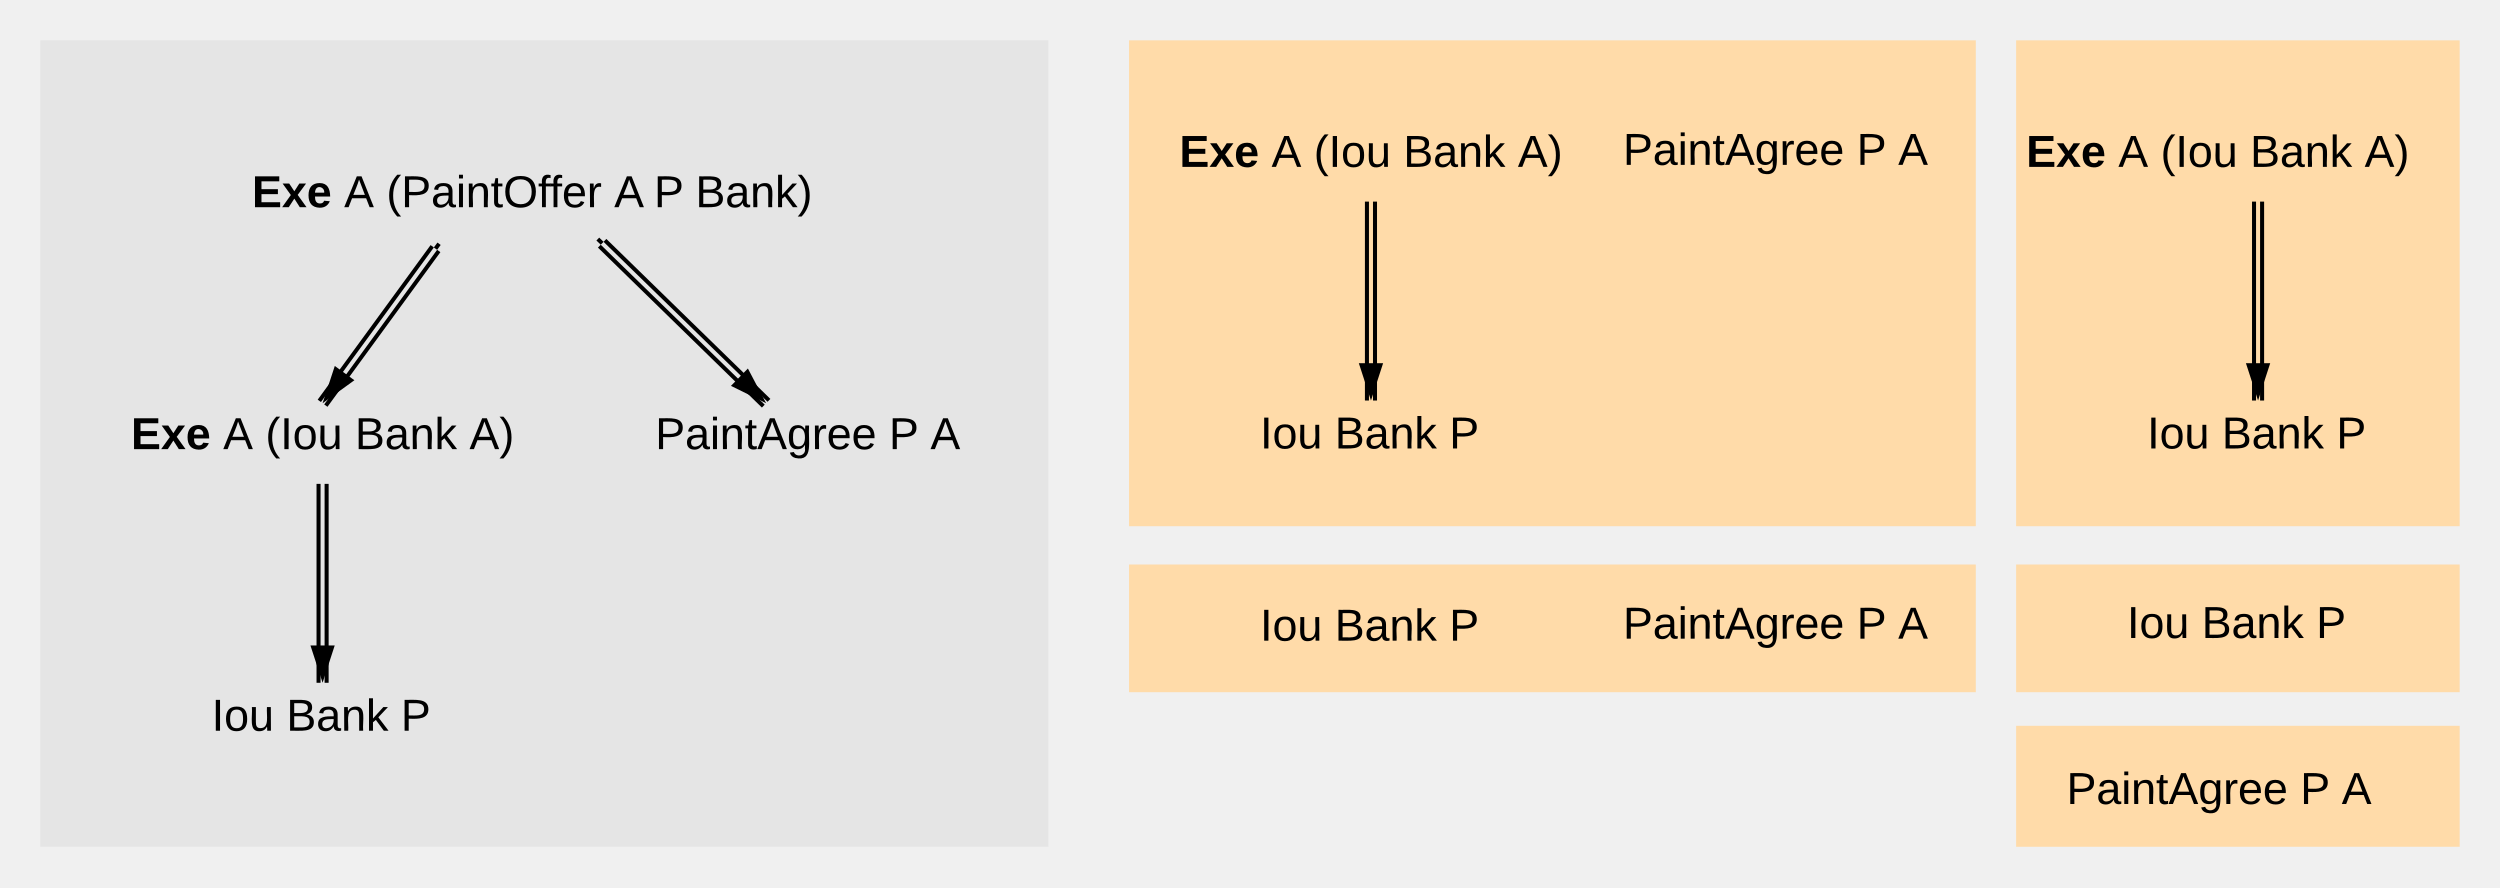
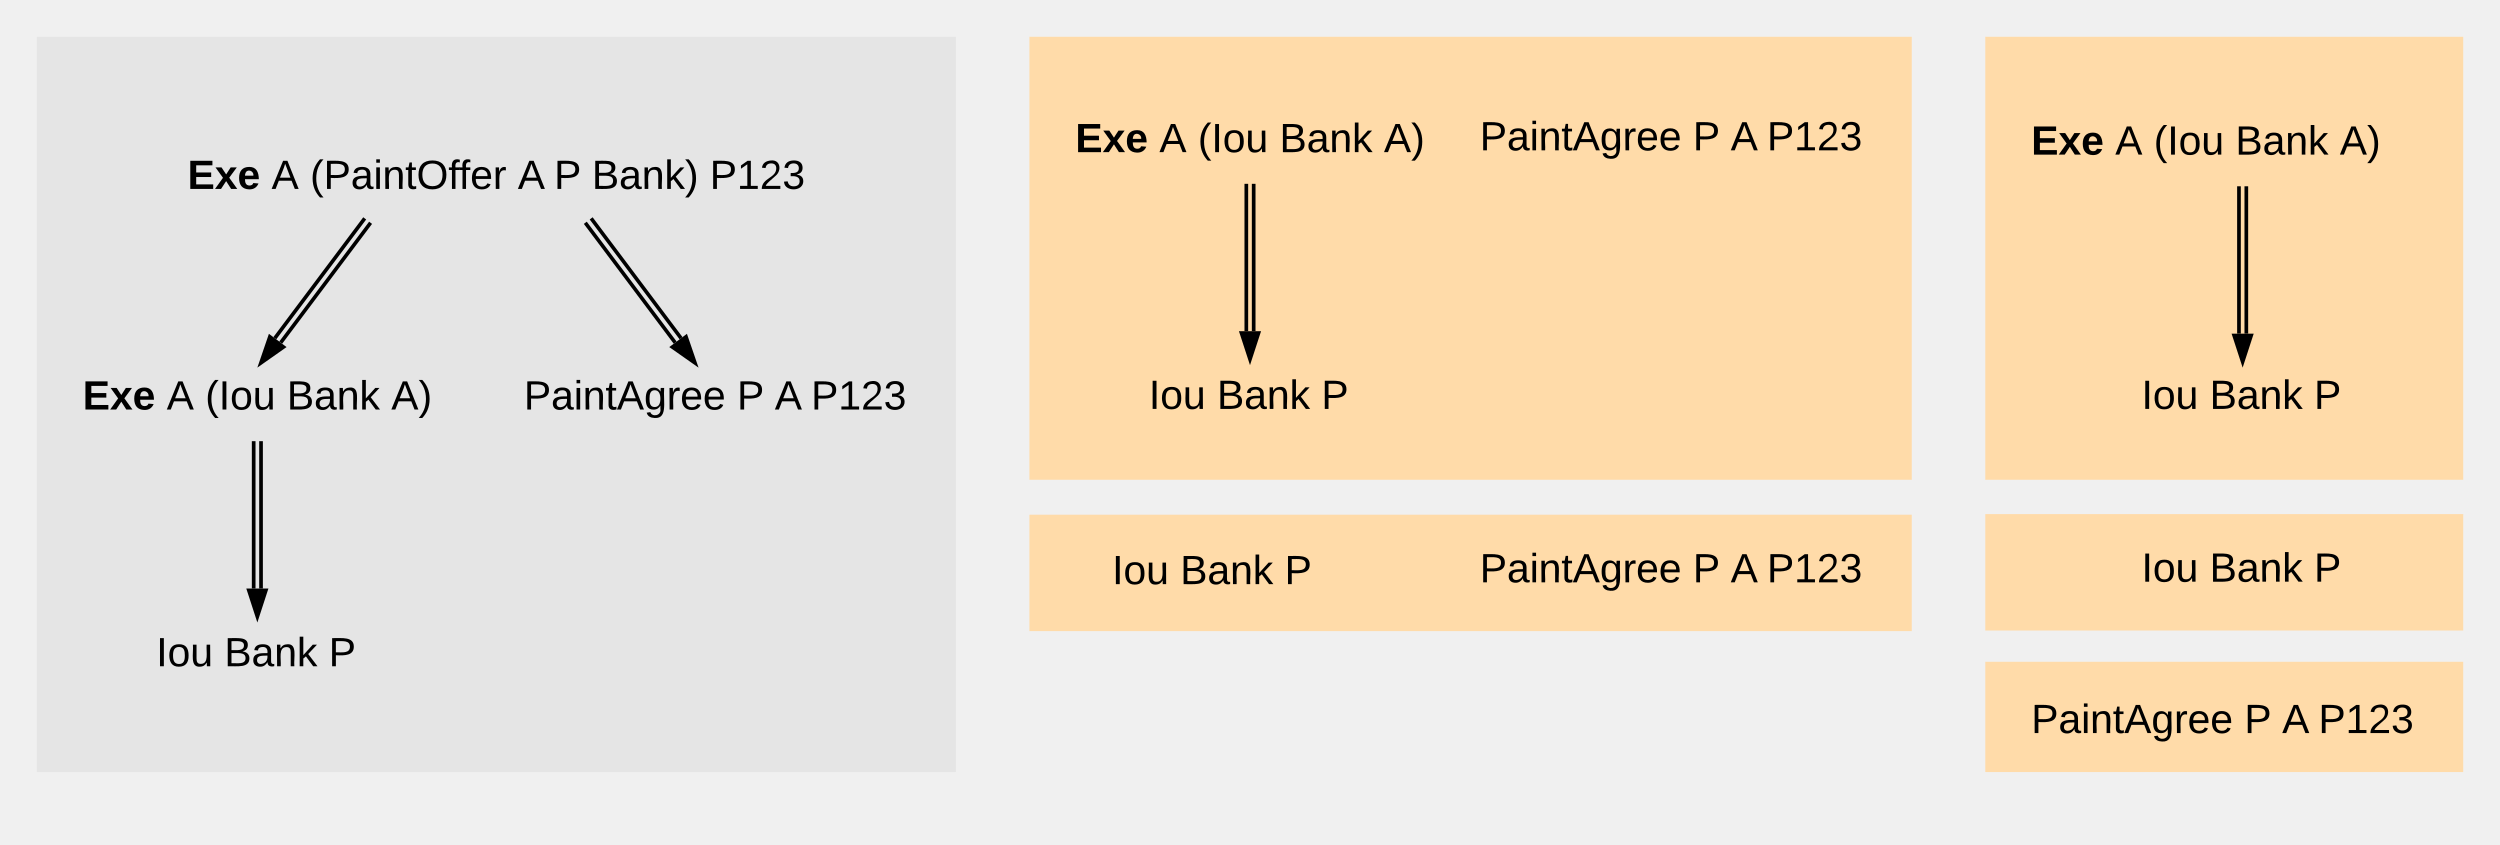
- <svg xmlns="http://www.w3.org/2000/svg" xmlns:ns1="lucid" xmlns:xlink="http://www.w3.org/1999/xlink" width="1240" height="440">
+ <svg xmlns="http://www.w3.org/2000/svg" xmlns:ns1="lucid" xmlns:xlink="http://www.w3.org/1999/xlink" width="1360" height="459.33">
  <g transform="translate(-380 -100)" ns1:page-tab-id="0_0">
-     <path d="M1380 120h220v241h-220zM1380 460h220v60h-220zM940 120h420v241H940z" stroke="#000" stroke-opacity="0" stroke-width="2" fill="#ffdba9" />
+     <path d="M1460 120h260v241h-260zM1460 460h260v60h-260zM940 120h480v241H940z" stroke="#000" stroke-opacity="0" stroke-width="2" fill="#ffdba9" />
    <path d="M400 120h500v400H400z" stroke="#000" stroke-opacity="0" stroke-width="2" fill="#e5e5e5" />
-     <path d="M680.06 219.23l81.34 79.34M677.27 222.1l81.33 79.33M678.67 220.67l-2.15-2.1" stroke="#000" stroke-width="2" fill="none" />
-     <path d="M757.68 297.74l-13.45-6.64 6.48-6.64z" stroke="#000" stroke-width="2" />
-     <path d="M597.62 224.5l-56 76.68M594.38 222.15l-56 76.67M596 223.33l1.77-2.42" stroke="#000" stroke-width="2" fill="none" />
-     <path d="M541.9 297.4l4.68-14.27 7.5 5.47z" stroke="#000" stroke-width="2" />
-     <path d="M542 340v98.66M538 340v98.66" stroke="#000" stroke-width="2" fill="none" />
-     <path d="M540 435.42l-4.64-14.26h9.28z" stroke="#000" stroke-width="2" />
-     <path d="M500 180h393v63.33H500z" stroke="#000" stroke-opacity="0" stroke-width="2" fill="#fff" fill-opacity="0" />
-     <use xlink:href="#a" transform="matrix(1,0,0,1,505,185) translate(0 17.77778)" />
-     <use xlink:href="#b" transform="matrix(1,0,0,1,505,185) translate(45.67901 17.77778)" />
-     <use xlink:href="#c" transform="matrix(1,0,0,1,505,185) translate(66.66667 17.77778)" />
-     <use xlink:href="#d" transform="matrix(1,0,0,1,505,185) translate(179.6296 17.77778)" />
-     <use xlink:href="#e" transform="matrix(1,0,0,1,505,185) translate(199.3827 17.77778)" />
-     <use xlink:href="#f" transform="matrix(1,0,0,1,505,185) translate(219.9383 17.77778)" />
-     <path d="M440 300h260v63.33H440z" stroke="#000" stroke-opacity="0" stroke-width="2" fill="#fff" fill-opacity="0" />
-     <use xlink:href="#g" transform="matrix(1,0,0,1,445,305) translate(0 17.77778)" />
-     <use xlink:href="#h" transform="matrix(1,0,0,1,445,305) translate(45.67901 17.77778)" />
-     <use xlink:href="#i" transform="matrix(1,0,0,1,445,305) translate(66.66667 17.77778)" />
-     <use xlink:href="#j" transform="matrix(1,0,0,1,445,305) translate(111.0494 17.77778)" />
-     <use xlink:href="#k" transform="matrix(1,0,0,1,445,305) translate(167.8395 17.77778)" />
-     <path d="M480 439.67h120V503H480z" stroke="#000" stroke-opacity="0" stroke-width="2" fill="#fff" fill-opacity="0" />
-     <use xlink:href="#l" transform="matrix(1,0,0,1,485,444.6667) translate(0 17.77778)" />
-     <use xlink:href="#j" transform="matrix(1,0,0,1,485,444.6667) translate(37.03704 17.77778)" />
-     <use xlink:href="#m" transform="matrix(1,0,0,1,485,444.6667) translate(93.82716 17.77778)" />
-     <path d="M1062 200v98.66M1058 200v98.66" stroke="#000" stroke-width="2" fill="none" />
+     <path d="M702.2 219.6l48.3 64.4M699 222l48.3 64.4M702.22 219.62l-.62-.82M699.02 222.02l-.62-.82" stroke="#000" stroke-width="2" fill="none" />
+     <path d="M758.06 297.4l-12.27-8.62 7.4-5.56z" stroke="#000" stroke-width="2" />
+     <path d="M581 222l-48.3 64.4M577.8 219.6L529.5 284M580.98 222.02l.62-.82M577.78 219.62l.62-.82" stroke="#000" stroke-width="2" fill="none" />
+     <path d="M521.94 297.4l4.85-14.18 7.4 5.56z" stroke="#000" stroke-width="2" />
+     <path d="M522 341v79.16M518 341v79.16M522 341.03V340M518 341.03V340" stroke="#000" stroke-width="2" fill="none" />
+     <path d="M520 435.42l-4.64-14.26h9.28z" stroke="#000" stroke-width="2" />
+     <path d="M400 180h500v63.33H400z" stroke="#000" stroke-opacity="0" stroke-width="2" fill="#fff" fill-opacity="0" />
+     <use xlink:href="#a" transform="matrix(1,0,0,1,405,185) translate(77.03704 17.77778)" />
+     <use xlink:href="#b" transform="matrix(1,0,0,1,405,185) translate(122.716 17.77778)" />
+     <use xlink:href="#c" transform="matrix(1,0,0,1,405,185) translate(143.7037 17.77778)" />
+     <use xlink:href="#d" transform="matrix(1,0,0,1,405,185) translate(256.6667 17.77778)" />
+     <use xlink:href="#e" transform="matrix(1,0,0,1,405,185) translate(276.4198 17.77778)" />
+     <use xlink:href="#f" transform="matrix(1,0,0,1,405,185) translate(296.9753 17.77778)" />
+     <use xlink:href="#g" transform="matrix(1,0,0,1,405,185) translate(361.1111 17.77778)" />
+     <use xlink:href="#h" transform="matrix(1,0,0,1,405,185) translate(0 44.44444)" />
+     <path d="M420 300h260v63.33H420z" stroke="#000" stroke-opacity="0" stroke-width="2" fill="#fff" fill-opacity="0" />
+     <use xlink:href="#a" transform="matrix(1,0,0,1,425,305) translate(0 17.77778)" />
+     <use xlink:href="#i" transform="matrix(1,0,0,1,425,305) translate(45.67901 17.77778)" />
+     <use xlink:href="#j" transform="matrix(1,0,0,1,425,305) translate(66.66667 17.77778)" />
+     <use xlink:href="#k" transform="matrix(1,0,0,1,425,305) translate(111.0494 17.77778)" />
+     <use xlink:href="#l" transform="matrix(1,0,0,1,425,305) translate(167.8395 17.77778)" />
+     <path d="M460 439.67h120V503H460z" stroke="#000" stroke-opacity="0" stroke-width="2" fill="#fff" fill-opacity="0" />
+     <use xlink:href="#m" transform="matrix(1,0,0,1,465,444.6667) translate(0 17.77778)" />
+     <use xlink:href="#k" transform="matrix(1,0,0,1,465,444.6667) translate(37.03704 17.77778)" />
+     <use xlink:href="#n" transform="matrix(1,0,0,1,465,444.6667) translate(93.82716 17.77778)" />
+     <path d="M1062 201v79.16M1058 201v79.16M1062 201.03V200M1058 201.03V200" stroke="#000" stroke-width="2" fill="none" />
    <path d="M1060 295.42l-4.64-14.26h9.28z" stroke="#000" stroke-width="2" />
    <path d="M960 160h260v63.33H960z" stroke="#000" stroke-opacity="0" stroke-width="2" fill="#fff" fill-opacity="0" />
-     <use xlink:href="#g" transform="matrix(1,0,0,1,965,165) translate(0 17.77778)" />
-     <use xlink:href="#h" transform="matrix(1,0,0,1,965,165) translate(45.67901 17.77778)" />
-     <use xlink:href="#i" transform="matrix(1,0,0,1,965,165) translate(66.66667 17.77778)" />
-     <use xlink:href="#j" transform="matrix(1,0,0,1,965,165) translate(111.0494 17.77778)" />
-     <use xlink:href="#k" transform="matrix(1,0,0,1,965,165) translate(167.8395 17.77778)" />
+     <use xlink:href="#a" transform="matrix(1,0,0,1,965,165) translate(0 17.77778)" />
+     <use xlink:href="#i" transform="matrix(1,0,0,1,965,165) translate(45.67901 17.77778)" />
+     <use xlink:href="#j" transform="matrix(1,0,0,1,965,165) translate(66.66667 17.77778)" />
+     <use xlink:href="#k" transform="matrix(1,0,0,1,965,165) translate(111.0494 17.77778)" />
+     <use xlink:href="#l" transform="matrix(1,0,0,1,965,165) translate(167.8395 17.77778)" />
    <path d="M1000 299.67h120V363h-120z" stroke="#000" stroke-opacity="0" stroke-width="2" fill="#fff" fill-opacity="0" />
-     <use xlink:href="#l" transform="matrix(1,0,0,1,1005,304.6667) translate(0 17.77778)" />
-     <use xlink:href="#j" transform="matrix(1,0,0,1,1005,304.6667) translate(37.03704 17.77778)" />
-     <use xlink:href="#m" transform="matrix(1,0,0,1,1005,304.6667) translate(93.82716 17.77778)" />
-     <path d="M1180 159h180v64h-180z" stroke="#000" stroke-opacity="0" stroke-width="2" fill="#fff" fill-opacity="0" />
-     <use xlink:href="#n" transform="matrix(1,0,0,1,1185,164) translate(0 17.77778)" />
+     <use xlink:href="#m" transform="matrix(1,0,0,1,1005,304.6667) translate(0 17.77778)" />
+     <use xlink:href="#k" transform="matrix(1,0,0,1,1005,304.6667) translate(37.03704 17.77778)" />
+     <use xlink:href="#n" transform="matrix(1,0,0,1,1005,304.6667) translate(93.82716 17.77778)" />
+     <path d="M1180 159h220v64h-220z" stroke="#000" stroke-opacity="0" stroke-width="2" fill="#fff" fill-opacity="0" />
+     <use xlink:href="#o" transform="matrix(1,0,0,1,1185,164) translate(0 17.77778)" />
    <use xlink:href="#e" transform="matrix(1,0,0,1,1185,164) translate(115.9259 17.77778)" />
-     <use xlink:href="#o" transform="matrix(1,0,0,1,1185,164) translate(136.4815 17.77778)" />
-     <path d="M700 300h200v64H700z" stroke="#000" stroke-opacity="0" stroke-width="2" fill="#fff" fill-opacity="0" />
-     <g>
-       <use xlink:href="#n" transform="matrix(1,0,0,1,705,305) translate(0 17.77778)" />
-       <use xlink:href="#e" transform="matrix(1,0,0,1,705,305) translate(115.9259 17.77778)" />
-       <use xlink:href="#o" transform="matrix(1,0,0,1,705,305) translate(136.4815 17.77778)" />
-     </g>
-     <path d="M940 380h420v63.33H940z" stroke="#000" stroke-opacity="0" stroke-width="2" fill="#ffdba9" />
-     <path d="M1000 395h120v63.33h-120z" stroke="#000" stroke-opacity="0" stroke-width="2" fill="#fff" fill-opacity="0" />
-     <g>
-       <use xlink:href="#p" transform="matrix(1,0,0,1,1005,400) translate(0 17.77778)" />
-       <use xlink:href="#q" transform="matrix(1,0,0,1,1005,400) translate(37.03704 17.77778)" />
-       <use xlink:href="#r" transform="matrix(1,0,0,1,1005,400) translate(93.82716 17.77778)" />
-     </g>
-     <path d="M1400 476h180v44h-180z" stroke="#000" stroke-opacity="0" stroke-width="2" fill="#fff" fill-opacity="0" />
-     <g>
-       <use xlink:href="#n" transform="matrix(1,0,0,1,1405,481) translate(0 17.77778)" />
-       <use xlink:href="#e" transform="matrix(1,0,0,1,1405,481) translate(115.9259 17.77778)" />
-       <use xlink:href="#o" transform="matrix(1,0,0,1,1405,481) translate(136.4815 17.77778)" />
-     </g>
-     <path d="M1380 380h220v63.33h-220z" stroke="#000" stroke-opacity="0" stroke-width="2" fill="#ffdba9" />
-     <path d="M1430 393.67h120V443h-120z" stroke="#000" stroke-opacity="0" stroke-width="2" fill="#fff" fill-opacity="0" />
-     <g>
-       <use xlink:href="#p" transform="matrix(1,0,0,1,1435,398.6667) translate(0 17.77778)" />
-       <use xlink:href="#q" transform="matrix(1,0,0,1,1435,398.6667) translate(37.03704 17.77778)" />
-       <use xlink:href="#r" transform="matrix(1,0,0,1,1435,398.6667) translate(93.82716 17.77778)" />
-     </g>
-     <path d="M1180 394h180v64h-180z" stroke="#000" stroke-opacity="0" stroke-width="2" fill="#fff" fill-opacity="0" />
-     <g>
-       <use xlink:href="#n" transform="matrix(1,0,0,1,1185,399) translate(0 17.77778)" />
+     <use xlink:href="#d" transform="matrix(1,0,0,1,1185,164) translate(136.4815 17.77778)" />
+     <use xlink:href="#p" transform="matrix(1,0,0,1,1185,164) translate(156.2346 17.77778)" />
+     <path d="M660 300h220v64H660z" stroke="#000" stroke-opacity="0" stroke-width="2" fill="#fff" fill-opacity="0" />
+     <g>
+       <use xlink:href="#o" transform="matrix(1,0,0,1,665,305) translate(0 17.77778)" />
+       <use xlink:href="#e" transform="matrix(1,0,0,1,665,305) translate(115.9259 17.77778)" />
+       <use xlink:href="#d" transform="matrix(1,0,0,1,665,305) translate(136.4815 17.77778)" />
+       <use xlink:href="#p" transform="matrix(1,0,0,1,665,305) translate(156.2346 17.77778)" />
+     </g>
+     <path d="M940 380h480v63.33H940z" stroke="#000" stroke-opacity="0" stroke-width="2" fill="#ffdba9" />
+     <path d="M980 395h120v63.33H980z" stroke="#000" stroke-opacity="0" stroke-width="2" fill="#fff" fill-opacity="0" />
+     <g>
+       <use xlink:href="#m" transform="matrix(1,0,0,1,985,400) translate(0 17.77778)" />
+       <use xlink:href="#k" transform="matrix(1,0,0,1,985,400) translate(37.03704 17.77778)" />
+       <use xlink:href="#n" transform="matrix(1,0,0,1,985,400) translate(93.82716 17.77778)" />
+     </g>
+     <path d="M1480 476h220v63.33h-220z" stroke="#000" stroke-opacity="0" stroke-width="2" fill="#fff" fill-opacity="0" />
+     <g>
+       <use xlink:href="#o" transform="matrix(1,0,0,1,1485,481) translate(0 17.77778)" />
+       <use xlink:href="#e" transform="matrix(1,0,0,1,1485,481) translate(115.9259 17.77778)" />
+       <use xlink:href="#d" transform="matrix(1,0,0,1,1485,481) translate(136.4815 17.77778)" />
+       <use xlink:href="#p" transform="matrix(1,0,0,1,1485,481) translate(156.2346 17.77778)" />
+     </g>
+     <path d="M1460 379.67h260V443h-260z" stroke="#000" stroke-opacity="0" stroke-width="2" fill="#ffdba9" />
+     <path d="M1540 393.67h120V443h-120z" stroke="#000" stroke-opacity="0" stroke-width="2" fill="#fff" fill-opacity="0" />
+     <g>
+       <use xlink:href="#m" transform="matrix(1,0,0,1,1545,398.6667) translate(0 17.77778)" />
+       <use xlink:href="#k" transform="matrix(1,0,0,1,1545,398.6667) translate(37.03704 17.77778)" />
+       <use xlink:href="#n" transform="matrix(1,0,0,1,1545,398.6667) translate(93.82716 17.77778)" />
+     </g>
+     <path d="M1180 394h218.33v64H1180z" stroke="#000" stroke-opacity="0" stroke-width="2" fill="#fff" fill-opacity="0" />
+     <g>
+       <use xlink:href="#o" transform="matrix(1,0,0,1,1185,399) translate(0 17.77778)" />
      <use xlink:href="#e" transform="matrix(1,0,0,1,1185,399) translate(115.9259 17.77778)" />
-       <use xlink:href="#o" transform="matrix(1,0,0,1,1185,399) translate(136.4815 17.77778)" />
-     </g>
-     <path d="M1502 200v98.66M1498 200v98.66" stroke="#000" stroke-width="2" fill="none" />
-     <path d="M1500 295.42l-4.64-14.26h9.28z" stroke="#000" stroke-width="2" />
-     <path d="M1380 160h220v63.33h-220z" stroke="#000" stroke-opacity="0" stroke-width="2" fill="#fff" fill-opacity="0" />
-     <g>
-       <use xlink:href="#a" transform="matrix(1,0,0,1,1385,165) translate(0 17.77778)" />
-       <use xlink:href="#s" transform="matrix(1,0,0,1,1385,165) translate(45.67901 17.77778)" />
-       <use xlink:href="#t" transform="matrix(1,0,0,1,1385,165) translate(66.66667 17.77778)" />
-       <use xlink:href="#q" transform="matrix(1,0,0,1,1385,165) translate(111.0494 17.77778)" />
-       <use xlink:href="#u" transform="matrix(1,0,0,1,1385,165) translate(167.8395 17.77778)" />
-     </g>
-     <path d="M1440 299.67h120V363h-120z" stroke="#000" stroke-opacity="0" stroke-width="2" fill="#fff" fill-opacity="0" />
-     <g>
-       <use xlink:href="#p" transform="matrix(1,0,0,1,1445,304.6667) translate(0 17.77778)" />
-       <use xlink:href="#q" transform="matrix(1,0,0,1,1445,304.6667) translate(37.03704 17.77778)" />
-       <use xlink:href="#r" transform="matrix(1,0,0,1,1445,304.6667) translate(93.82716 17.77778)" />
+       <use xlink:href="#d" transform="matrix(1,0,0,1,1185,399) translate(136.4815 17.77778)" />
+       <use xlink:href="#p" transform="matrix(1,0,0,1,1185,399) translate(156.2346 17.77778)" />
+     </g>
+     <path d="M1602 202.34v79.16M1598 202.34v79.16M1602 202.37v-1.03M1598 202.37v-1.03" stroke="#000" stroke-width="2" fill="none" />
+     <path d="M1600 296.76l-4.64-14.26h9.28z" stroke="#000" stroke-width="2" />
+     <path d="M1480 161.34h220v63.34h-220z" stroke="#000" stroke-opacity="0" stroke-width="2" fill="#fff" fill-opacity="0" />
+     <g>
+       <use xlink:href="#a" transform="matrix(1,0,0,1,1485,166.3419) translate(0 17.77778)" />
+       <use xlink:href="#i" transform="matrix(1,0,0,1,1485,166.3419) translate(45.67901 17.77778)" />
+       <use xlink:href="#j" transform="matrix(1,0,0,1,1485,166.3419) translate(66.66667 17.77778)" />
+       <use xlink:href="#k" transform="matrix(1,0,0,1,1485,166.3419) translate(111.0494 17.77778)" />
+       <use xlink:href="#l" transform="matrix(1,0,0,1,1485,166.3419) translate(167.8395 17.77778)" />
+     </g>
+     <path d="M1540 299.67h120V363h-120z" stroke="#000" stroke-opacity="0" stroke-width="2" fill="#fff" fill-opacity="0" />
+     <g>
+       <use xlink:href="#m" transform="matrix(1,0,0,1,1545,304.6667) translate(0 17.77778)" />
+       <use xlink:href="#k" transform="matrix(1,0,0,1,1545,304.6667) translate(37.03704 17.77778)" />
+       <use xlink:href="#n" transform="matrix(1,0,0,1,1545,304.6667) translate(93.82716 17.77778)" />
    </g>
    <defs>
-       <path d="M24 0v-248h195v40H76v63h132v40H76v65h150V0H24" id="v" />
-       <path d="M144 0l-44-69L55 0H2l70-98-66-92h53l41 62 40-62h54l-67 91 71 99h-54" id="w" />
-       <path d="M185-48c-13 30-37 53-82 52C43 2 14-33 14-96s30-98 90-98c62 0 83 45 84 108H66c0 31 8 55 39 56 18 0 30-7 34-22zm-45-69c5-46-57-63-70-21-2 6-4 13-4 21h74" id="x" />
+       <path d="M24 0v-248h195v40H76v63h132v40H76v65h150V0H24" id="q" />
+       <path d="M144 0l-44-69L55 0H2l70-98-66-92h53l41 62 40-62h54l-67 91 71 99h-54" id="r" />
+       <path d="M185-48c-13 30-37 53-82 52C43 2 14-33 14-96s30-98 90-98c62 0 83 45 84 108H66c0 31 8 55 39 56 18 0 30-7 34-22zm-45-69c5-46-57-63-70-21-2 6-4 13-4 21h74" id="s" />
      <g id="a">
+         <use transform="matrix(0.0617284,0,0,0.0617284,0,0)" xlink:href="#q" />
+         <use transform="matrix(0.0617284,0,0,0.0617284,14.81481,0)" xlink:href="#r" />
+         <use transform="matrix(0.0617284,0,0,0.0617284,27.16049,0)" xlink:href="#s" />
+       </g>
+       <path d="M205 0l-28-72H64L36 0H1l101-248h38L239 0h-34zm-38-99l-47-123c-12 45-31 82-46 123h93" id="t" />
+       <use transform="matrix(0.0617284,0,0,0.0617284,0,0)" xlink:href="#t" id="b" />
+       <path d="M87 75C49 33 22-17 22-94c0-76 28-126 65-167h31c-38 41-64 92-64 168S80 34 118 75H87" id="u" />
+       <path d="M30-248c87 1 191-15 191 75 0 78-77 80-158 76V0H30v-248zm33 125c57 0 124 11 124-50 0-59-68-47-124-48v98" id="v" />
+       <path d="M141-36C126-15 110 5 73 4 37 3 15-17 15-53c-1-64 63-63 125-63 3-35-9-54-41-54-24 1-41 7-42 31l-33-3c5-37 33-52 76-52 45 0 72 20 72 64v82c-1 20 7 32 28 27v20c-31 9-61-2-59-35zM48-53c0 20 12 33 32 33 41-3 63-29 60-74-43 2-92-5-92 41" id="w" />
+       <path d="M24-231v-30h32v30H24zM24 0v-190h32V0H24" id="x" />
+       <path d="M117-194c89-4 53 116 60 194h-32v-121c0-31-8-49-39-48C34-167 62-67 57 0H25l-1-190h30c1 10-1 24 2 32 11-22 29-35 61-36" id="y" />
+       <path d="M59-47c-2 24 18 29 38 22v24C64 9 27 4 27-40v-127H5v-23h24l9-43h21v43h35v23H59v120" id="z" />
+       <path d="M140-251c81 0 123 46 123 126C263-46 219 4 140 4 59 4 17-45 17-125s42-126 123-126zm0 227c63 0 89-41 89-101s-29-99-89-99c-61 0-89 39-89 99S79-25 140-24" id="A" />
+       <path d="M101-234c-31-9-42 10-38 44h38v23H63V0H32v-167H5v-23h27c-7-52 17-82 69-68v24" id="B" />
+       <path d="M100-194c63 0 86 42 84 106H49c0 40 14 67 53 68 26 1 43-12 49-29l28 8c-11 28-37 45-77 45C44 4 14-33 15-96c1-61 26-98 85-98zm52 81c6-60-76-77-97-28-3 7-6 17-6 28h103" id="C" />
+       <path d="M114-163C36-179 61-72 57 0H25l-1-190h30c1 12-1 29 2 39 6-27 23-49 58-41v29" id="D" />
+       <g id="c">
+         <use transform="matrix(0.0617284,0,0,0.0617284,0,0)" xlink:href="#u" />
+         <use transform="matrix(0.0617284,0,0,0.0617284,7.345679,0)" xlink:href="#v" />
+         <use transform="matrix(0.0617284,0,0,0.0617284,22.16049,0)" xlink:href="#w" />
+         <use transform="matrix(0.0617284,0,0,0.0617284,34.50617,0)" xlink:href="#x" />
+         <use transform="matrix(0.0617284,0,0,0.0617284,39.38272,0)" xlink:href="#y" />
+         <use transform="matrix(0.0617284,0,0,0.0617284,51.7284,0)" xlink:href="#z" />
+         <use transform="matrix(0.0617284,0,0,0.0617284,57.90123,0)" xlink:href="#A" />
+         <use transform="matrix(0.0617284,0,0,0.0617284,75.18519,0)" xlink:href="#B" />
+         <use transform="matrix(0.0617284,0,0,0.0617284,80.92593,0)" xlink:href="#B" />
+         <use transform="matrix(0.0617284,0,0,0.0617284,87.09877,0)" xlink:href="#C" />
+         <use transform="matrix(0.0617284,0,0,0.0617284,99.44444,0)" xlink:href="#D" />
+       </g>
+       <use transform="matrix(0.0617284,0,0,0.0617284,0,0)" xlink:href="#t" id="d" />
+       <use transform="matrix(0.0617284,0,0,0.0617284,0,0)" xlink:href="#v" id="e" />
+       <path d="M160-131c35 5 61 23 61 61C221 17 115-2 30 0v-248c76 3 177-17 177 60 0 33-19 50-47 57zm-97-11c50-1 110 9 110-42 0-47-63-36-110-37v79zm0 115c55-2 124 14 124-45 0-56-70-42-124-44v89" id="E" />
+       <path d="M143 0L79-87 56-68V0H24v-261h32v163l83-92h37l-77 82L181 0h-38" id="F" />
+       <path d="M33-261c38 41 65 92 65 168S71 34 33 75H2C39 34 66-17 66-93S39-220 2-261h31" id="G" />
+       <g id="f">
+         <use transform="matrix(0.0617284,0,0,0.0617284,0,0)" xlink:href="#E" />
+         <use transform="matrix(0.0617284,0,0,0.0617284,14.81481,0)" xlink:href="#w" />
+         <use transform="matrix(0.0617284,0,0,0.0617284,27.16049,0)" xlink:href="#y" />
+         <use transform="matrix(0.0617284,0,0,0.0617284,39.50617,0)" xlink:href="#F" />
+         <use transform="matrix(0.0617284,0,0,0.0617284,50.61728,0)" xlink:href="#G" />
+       </g>
+       <path d="M27 0v-27h64v-190l-56 39v-29l58-41h29v221h61V0H27" id="H" />
+       <path d="M101-251c82-7 93 87 43 132L82-64C71-53 59-42 53-27h129V0H18c2-99 128-94 128-182 0-28-16-43-45-43s-46 15-49 41l-32-3c6-41 34-60 81-64" id="I" />
+       <path d="M126-127c33 6 58 20 58 59 0 88-139 92-164 29-3-8-5-16-6-25l32-3c6 27 21 44 54 44 32 0 52-15 52-46 0-38-36-46-79-43v-28c39 1 72-4 72-42 0-27-17-43-46-43-28 0-47 15-49 41l-32-3c6-42 35-63 81-64 48-1 79 21 79 65 0 36-21 52-52 59" id="J" />
+       <g id="g">
+         <use transform="matrix(0.0617284,0,0,0.0617284,0,0)" xlink:href="#v" />
+         <use transform="matrix(0.0617284,0,0,0.0617284,14.81481,0)" xlink:href="#H" />
+         <use transform="matrix(0.0617284,0,0,0.0617284,27.16049,0)" xlink:href="#I" />
+         <use transform="matrix(0.0617284,0,0,0.0617284,39.50617,0)" xlink:href="#J" />
+       </g>
+       <use transform="matrix(0.0617284,0,0,0.0617284,0,0)" xlink:href="#t" id="i" />
+       <path d="M33 0v-248h34V0H33" id="K" />
+       <path d="M100-194c62-1 85 37 85 99 1 63-27 99-86 99S16-35 15-95c0-66 28-99 85-99zM99-20c44 1 53-31 53-75 0-43-8-75-51-75s-53 32-53 75 10 74 51 75" id="L" />
+       <path d="M84 4C-5 8 30-112 23-190h32v120c0 31 7 50 39 49 72-2 45-101 50-169h31l1 190h-30c-1-10 1-25-2-33-11 22-28 36-60 37" id="M" />
+       <g id="j">
+         <use transform="matrix(0.0617284,0,0,0.0617284,0,0)" xlink:href="#u" />
+         <use transform="matrix(0.0617284,0,0,0.0617284,7.345679,0)" xlink:href="#K" />
+         <use transform="matrix(0.0617284,0,0,0.0617284,13.51852,0)" xlink:href="#L" />
+         <use transform="matrix(0.0617284,0,0,0.0617284,25.8642,0)" xlink:href="#M" />
+       </g>
+       <g id="k">
+         <use transform="matrix(0.0617284,0,0,0.0617284,0,0)" xlink:href="#E" />
+         <use transform="matrix(0.0617284,0,0,0.0617284,14.81481,0)" xlink:href="#w" />
+         <use transform="matrix(0.0617284,0,0,0.0617284,27.16049,0)" xlink:href="#y" />
+         <use transform="matrix(0.0617284,0,0,0.0617284,39.50617,0)" xlink:href="#F" />
+       </g>
+       <g id="l">
+         <use transform="matrix(0.0617284,0,0,0.0617284,0,0)" xlink:href="#t" />
+         <use transform="matrix(0.0617284,0,0,0.0617284,14.81481,0)" xlink:href="#G" />
+       </g>
+       <g id="m">
+         <use transform="matrix(0.0617284,0,0,0.0617284,0,0)" xlink:href="#K" />
+         <use transform="matrix(0.0617284,0,0,0.0617284,6.17284,0)" xlink:href="#L" />
+         <use transform="matrix(0.0617284,0,0,0.0617284,18.51852,0)" xlink:href="#M" />
+       </g>
+       <use transform="matrix(0.0617284,0,0,0.0617284,0,0)" xlink:href="#v" id="n" />
+       <path d="M177-190C167-65 218 103 67 71c-23-6-38-20-44-43l32-5c15 47 100 32 89-28v-30C133-14 115 1 83 1 29 1 15-40 15-95c0-56 16-97 71-98 29-1 48 16 59 35 1-10 0-23 2-32h30zM94-22c36 0 50-32 50-73 0-42-14-75-50-75-39 0-46 34-46 75s6 73 46 73" id="N" />
+       <g id="o">
        <use transform="matrix(0.0617284,0,0,0.0617284,0,0)" xlink:href="#v" />
        <use transform="matrix(0.0617284,0,0,0.0617284,14.81481,0)" xlink:href="#w" />
        <use transform="matrix(0.0617284,0,0,0.0617284,27.16049,0)" xlink:href="#x" />
-       </g>
-       <path d="M205 0l-28-72H64L36 0H1l101-248h38L239 0h-34zm-38-99l-47-123c-12 45-31 82-46 123h93" id="y" />
-       <use transform="matrix(0.0617284,0,0,0.0617284,0,0)" xlink:href="#y" id="b" />
-       <path d="M87 75C49 33 22-17 22-94c0-76 28-126 65-167h31c-38 41-64 92-64 168S80 34 118 75H87" id="z" />
-       <path d="M30-248c87 1 191-15 191 75 0 78-77 80-158 76V0H30v-248zm33 125c57 0 124 11 124-50 0-59-68-47-124-48v98" id="A" />
-       <path d="M141-36C126-15 110 5 73 4 37 3 15-17 15-53c-1-64 63-63 125-63 3-35-9-54-41-54-24 1-41 7-42 31l-33-3c5-37 33-52 76-52 45 0 72 20 72 64v82c-1 20 7 32 28 27v20c-31 9-61-2-59-35zM48-53c0 20 12 33 32 33 41-3 63-29 60-74-43 2-92-5-92 41" id="B" />
-       <path d="M24-231v-30h32v30H24zM24 0v-190h32V0H24" id="C" />
-       <path d="M117-194c89-4 53 116 60 194h-32v-121c0-31-8-49-39-48C34-167 62-67 57 0H25l-1-190h30c1 10-1 24 2 32 11-22 29-35 61-36" id="D" />
-       <path d="M59-47c-2 24 18 29 38 22v24C64 9 27 4 27-40v-127H5v-23h24l9-43h21v43h35v23H59v120" id="E" />
-       <path d="M140-251c81 0 123 46 123 126C263-46 219 4 140 4 59 4 17-45 17-125s42-126 123-126zm0 227c63 0 89-41 89-101s-29-99-89-99c-61 0-89 39-89 99S79-25 140-24" id="F" />
-       <path d="M101-234c-31-9-42 10-38 44h38v23H63V0H32v-167H5v-23h27c-7-52 17-82 69-68v24" id="G" />
-       <path d="M100-194c63 0 86 42 84 106H49c0 40 14 67 53 68 26 1 43-12 49-29l28 8c-11 28-37 45-77 45C44 4 14-33 15-96c1-61 26-98 85-98zm52 81c6-60-76-77-97-28-3 7-6 17-6 28h103" id="H" />
-       <path d="M114-163C36-179 61-72 57 0H25l-1-190h30c1 12-1 29 2 39 6-27 23-49 58-41v29" id="I" />
-       <g id="c">
-         <use transform="matrix(0.0617284,0,0,0.0617284,0,0)" xlink:href="#z" />
-         <use transform="matrix(0.0617284,0,0,0.0617284,7.345679,0)" xlink:href="#A" />
-         <use transform="matrix(0.0617284,0,0,0.0617284,22.16049,0)" xlink:href="#B" />
-         <use transform="matrix(0.0617284,0,0,0.0617284,34.50617,0)" xlink:href="#C" />
-         <use transform="matrix(0.0617284,0,0,0.0617284,39.38272,0)" xlink:href="#D" />
-         <use transform="matrix(0.0617284,0,0,0.0617284,51.7284,0)" xlink:href="#E" />
-         <use transform="matrix(0.0617284,0,0,0.0617284,57.90123,0)" xlink:href="#F" />
-         <use transform="matrix(0.0617284,0,0,0.0617284,75.18519,0)" xlink:href="#G" />
-         <use transform="matrix(0.0617284,0,0,0.0617284,80.92593,0)" xlink:href="#G" />
-         <use transform="matrix(0.0617284,0,0,0.0617284,87.09877,0)" xlink:href="#H" />
-         <use transform="matrix(0.0617284,0,0,0.0617284,99.44444,0)" xlink:href="#I" />
-       </g>
-       <use transform="matrix(0.0617284,0,0,0.0617284,0,0)" xlink:href="#y" id="d" />
-       <use transform="matrix(0.0617284,0,0,0.0617284,0,0)" xlink:href="#A" id="e" />
-       <path d="M160-131c35 5 61 23 61 61C221 17 115-2 30 0v-248c76 3 177-17 177 60 0 33-19 50-47 57zm-97-11c50-1 110 9 110-42 0-47-63-36-110-37v79zm0 115c55-2 124 14 124-45 0-56-70-42-124-44v89" id="J" />
-       <path d="M143 0L79-87 56-68V0H24v-261h32v163l83-92h37l-77 82L181 0h-38" id="K" />
-       <path d="M33-261c38 41 65 92 65 168S71 34 33 75H2C39 34 66-17 66-93S39-220 2-261h31" id="L" />
-       <g id="f">
-         <use transform="matrix(0.0617284,0,0,0.0617284,0,0)" xlink:href="#J" />
-         <use transform="matrix(0.0617284,0,0,0.0617284,14.81481,0)" xlink:href="#B" />
-         <use transform="matrix(0.0617284,0,0,0.0617284,27.16049,0)" xlink:href="#D" />
-         <use transform="matrix(0.0617284,0,0,0.0617284,39.50617,0)" xlink:href="#K" />
-         <use transform="matrix(0.0617284,0,0,0.0617284,50.61728,0)" xlink:href="#L" />
-       </g>
-       <g id="g">
+         <use transform="matrix(0.0617284,0,0,0.0617284,32.03704,0)" xlink:href="#y" />
+         <use transform="matrix(0.0617284,0,0,0.0617284,44.38272,0)" xlink:href="#z" />
+         <use transform="matrix(0.0617284,0,0,0.0617284,50.55556,0)" xlink:href="#t" />
+         <use transform="matrix(0.0617284,0,0,0.0617284,65.37037,0)" xlink:href="#N" />
+         <use transform="matrix(0.0617284,0,0,0.0617284,77.71605,0)" xlink:href="#D" />
+         <use transform="matrix(0.0617284,0,0,0.0617284,85.06173,0)" xlink:href="#C" />
+         <use transform="matrix(0.0617284,0,0,0.0617284,97.40741,0)" xlink:href="#C" />
+       </g>
+       <g id="p">
        <use transform="matrix(0.0617284,0,0,0.0617284,0,0)" xlink:href="#v" />
-         <use transform="matrix(0.0617284,0,0,0.0617284,14.81481,0)" xlink:href="#w" />
-         <use transform="matrix(0.0617284,0,0,0.0617284,27.16049,0)" xlink:href="#x" />
-       </g>
-       <use transform="matrix(0.0617284,0,0,0.0617284,0,0)" xlink:href="#y" id="h" />
-       <path d="M33 0v-248h34V0H33" id="M" />
-       <path d="M100-194c62-1 85 37 85 99 1 63-27 99-86 99S16-35 15-95c0-66 28-99 85-99zM99-20c44 1 53-31 53-75 0-43-8-75-51-75s-53 32-53 75 10 74 51 75" id="N" />
-       <path d="M84 4C-5 8 30-112 23-190h32v120c0 31 7 50 39 49 72-2 45-101 50-169h31l1 190h-30c-1-10 1-25-2-33-11 22-28 36-60 37" id="O" />
-       <g id="i">
-         <use transform="matrix(0.0617284,0,0,0.0617284,0,0)" xlink:href="#z" />
-         <use transform="matrix(0.0617284,0,0,0.0617284,7.345679,0)" xlink:href="#M" />
-         <use transform="matrix(0.0617284,0,0,0.0617284,13.51852,0)" xlink:href="#N" />
-         <use transform="matrix(0.0617284,0,0,0.0617284,25.8642,0)" xlink:href="#O" />
-       </g>
-       <g id="j">
-         <use transform="matrix(0.0617284,0,0,0.0617284,0,0)" xlink:href="#J" />
-         <use transform="matrix(0.0617284,0,0,0.0617284,14.81481,0)" xlink:href="#B" />
-         <use transform="matrix(0.0617284,0,0,0.0617284,27.16049,0)" xlink:href="#D" />
-         <use transform="matrix(0.0617284,0,0,0.0617284,39.50617,0)" xlink:href="#K" />
-       </g>
-       <g id="k">
-         <use transform="matrix(0.0617284,0,0,0.0617284,0,0)" xlink:href="#y" />
-         <use transform="matrix(0.0617284,0,0,0.0617284,14.81481,0)" xlink:href="#L" />
-       </g>
-       <g id="l">
-         <use transform="matrix(0.0617284,0,0,0.0617284,0,0)" xlink:href="#M" />
-         <use transform="matrix(0.0617284,0,0,0.0617284,6.17284,0)" xlink:href="#N" />
-         <use transform="matrix(0.0617284,0,0,0.0617284,18.51852,0)" xlink:href="#O" />
-       </g>
-       <use transform="matrix(0.0617284,0,0,0.0617284,0,0)" xlink:href="#A" id="m" />
-       <path d="M177-190C167-65 218 103 67 71c-23-6-38-20-44-43l32-5c15 47 100 32 89-28v-30C133-14 115 1 83 1 29 1 15-40 15-95c0-56 16-97 71-98 29-1 48 16 59 35 1-10 0-23 2-32h30zM94-22c36 0 50-32 50-73 0-42-14-75-50-75-39 0-46 34-46 75s6 73 46 73" id="P" />
-       <g id="n">
-         <use transform="matrix(0.0617284,0,0,0.0617284,0,0)" xlink:href="#A" />
-         <use transform="matrix(0.0617284,0,0,0.0617284,14.81481,0)" xlink:href="#B" />
-         <use transform="matrix(0.0617284,0,0,0.0617284,27.16049,0)" xlink:href="#C" />
-         <use transform="matrix(0.0617284,0,0,0.0617284,32.03704,0)" xlink:href="#D" />
-         <use transform="matrix(0.0617284,0,0,0.0617284,44.38272,0)" xlink:href="#E" />
-         <use transform="matrix(0.0617284,0,0,0.0617284,50.55556,0)" xlink:href="#y" />
-         <use transform="matrix(0.0617284,0,0,0.0617284,65.37037,0)" xlink:href="#P" />
-         <use transform="matrix(0.0617284,0,0,0.0617284,77.71605,0)" xlink:href="#I" />
-         <use transform="matrix(0.0617284,0,0,0.0617284,85.06173,0)" xlink:href="#H" />
-         <use transform="matrix(0.0617284,0,0,0.0617284,97.40741,0)" xlink:href="#H" />
-       </g>
-       <use transform="matrix(0.0617284,0,0,0.0617284,0,0)" xlink:href="#y" id="o" />
-       <g id="p">
-         <use transform="matrix(0.0617284,0,0,0.0617284,0,0)" xlink:href="#M" />
-         <use transform="matrix(0.0617284,0,0,0.0617284,6.17284,0)" xlink:href="#N" />
-         <use transform="matrix(0.0617284,0,0,0.0617284,18.51852,0)" xlink:href="#O" />
-       </g>
-       <g id="q">
-         <use transform="matrix(0.0617284,0,0,0.0617284,0,0)" xlink:href="#J" />
-         <use transform="matrix(0.0617284,0,0,0.0617284,14.81481,0)" xlink:href="#B" />
-         <use transform="matrix(0.0617284,0,0,0.0617284,27.16049,0)" xlink:href="#D" />
-         <use transform="matrix(0.0617284,0,0,0.0617284,39.50617,0)" xlink:href="#K" />
-       </g>
-       <use transform="matrix(0.0617284,0,0,0.0617284,0,0)" xlink:href="#A" id="r" />
-       <use transform="matrix(0.0617284,0,0,0.0617284,0,0)" xlink:href="#y" id="s" />
-       <g id="t">
-         <use transform="matrix(0.0617284,0,0,0.0617284,0,0)" xlink:href="#z" />
-         <use transform="matrix(0.0617284,0,0,0.0617284,7.345679,0)" xlink:href="#M" />
-         <use transform="matrix(0.0617284,0,0,0.0617284,13.51852,0)" xlink:href="#N" />
-         <use transform="matrix(0.0617284,0,0,0.0617284,25.8642,0)" xlink:href="#O" />
-       </g>
-       <g id="u">
-         <use transform="matrix(0.0617284,0,0,0.0617284,0,0)" xlink:href="#y" />
-         <use transform="matrix(0.0617284,0,0,0.0617284,14.81481,0)" xlink:href="#L" />
+         <use transform="matrix(0.0617284,0,0,0.0617284,14.81481,0)" xlink:href="#H" />
+         <use transform="matrix(0.0617284,0,0,0.0617284,27.16049,0)" xlink:href="#I" />
+         <use transform="matrix(0.0617284,0,0,0.0617284,39.50617,0)" xlink:href="#J" />
      </g>
    </defs>
  </g>
</svg>
